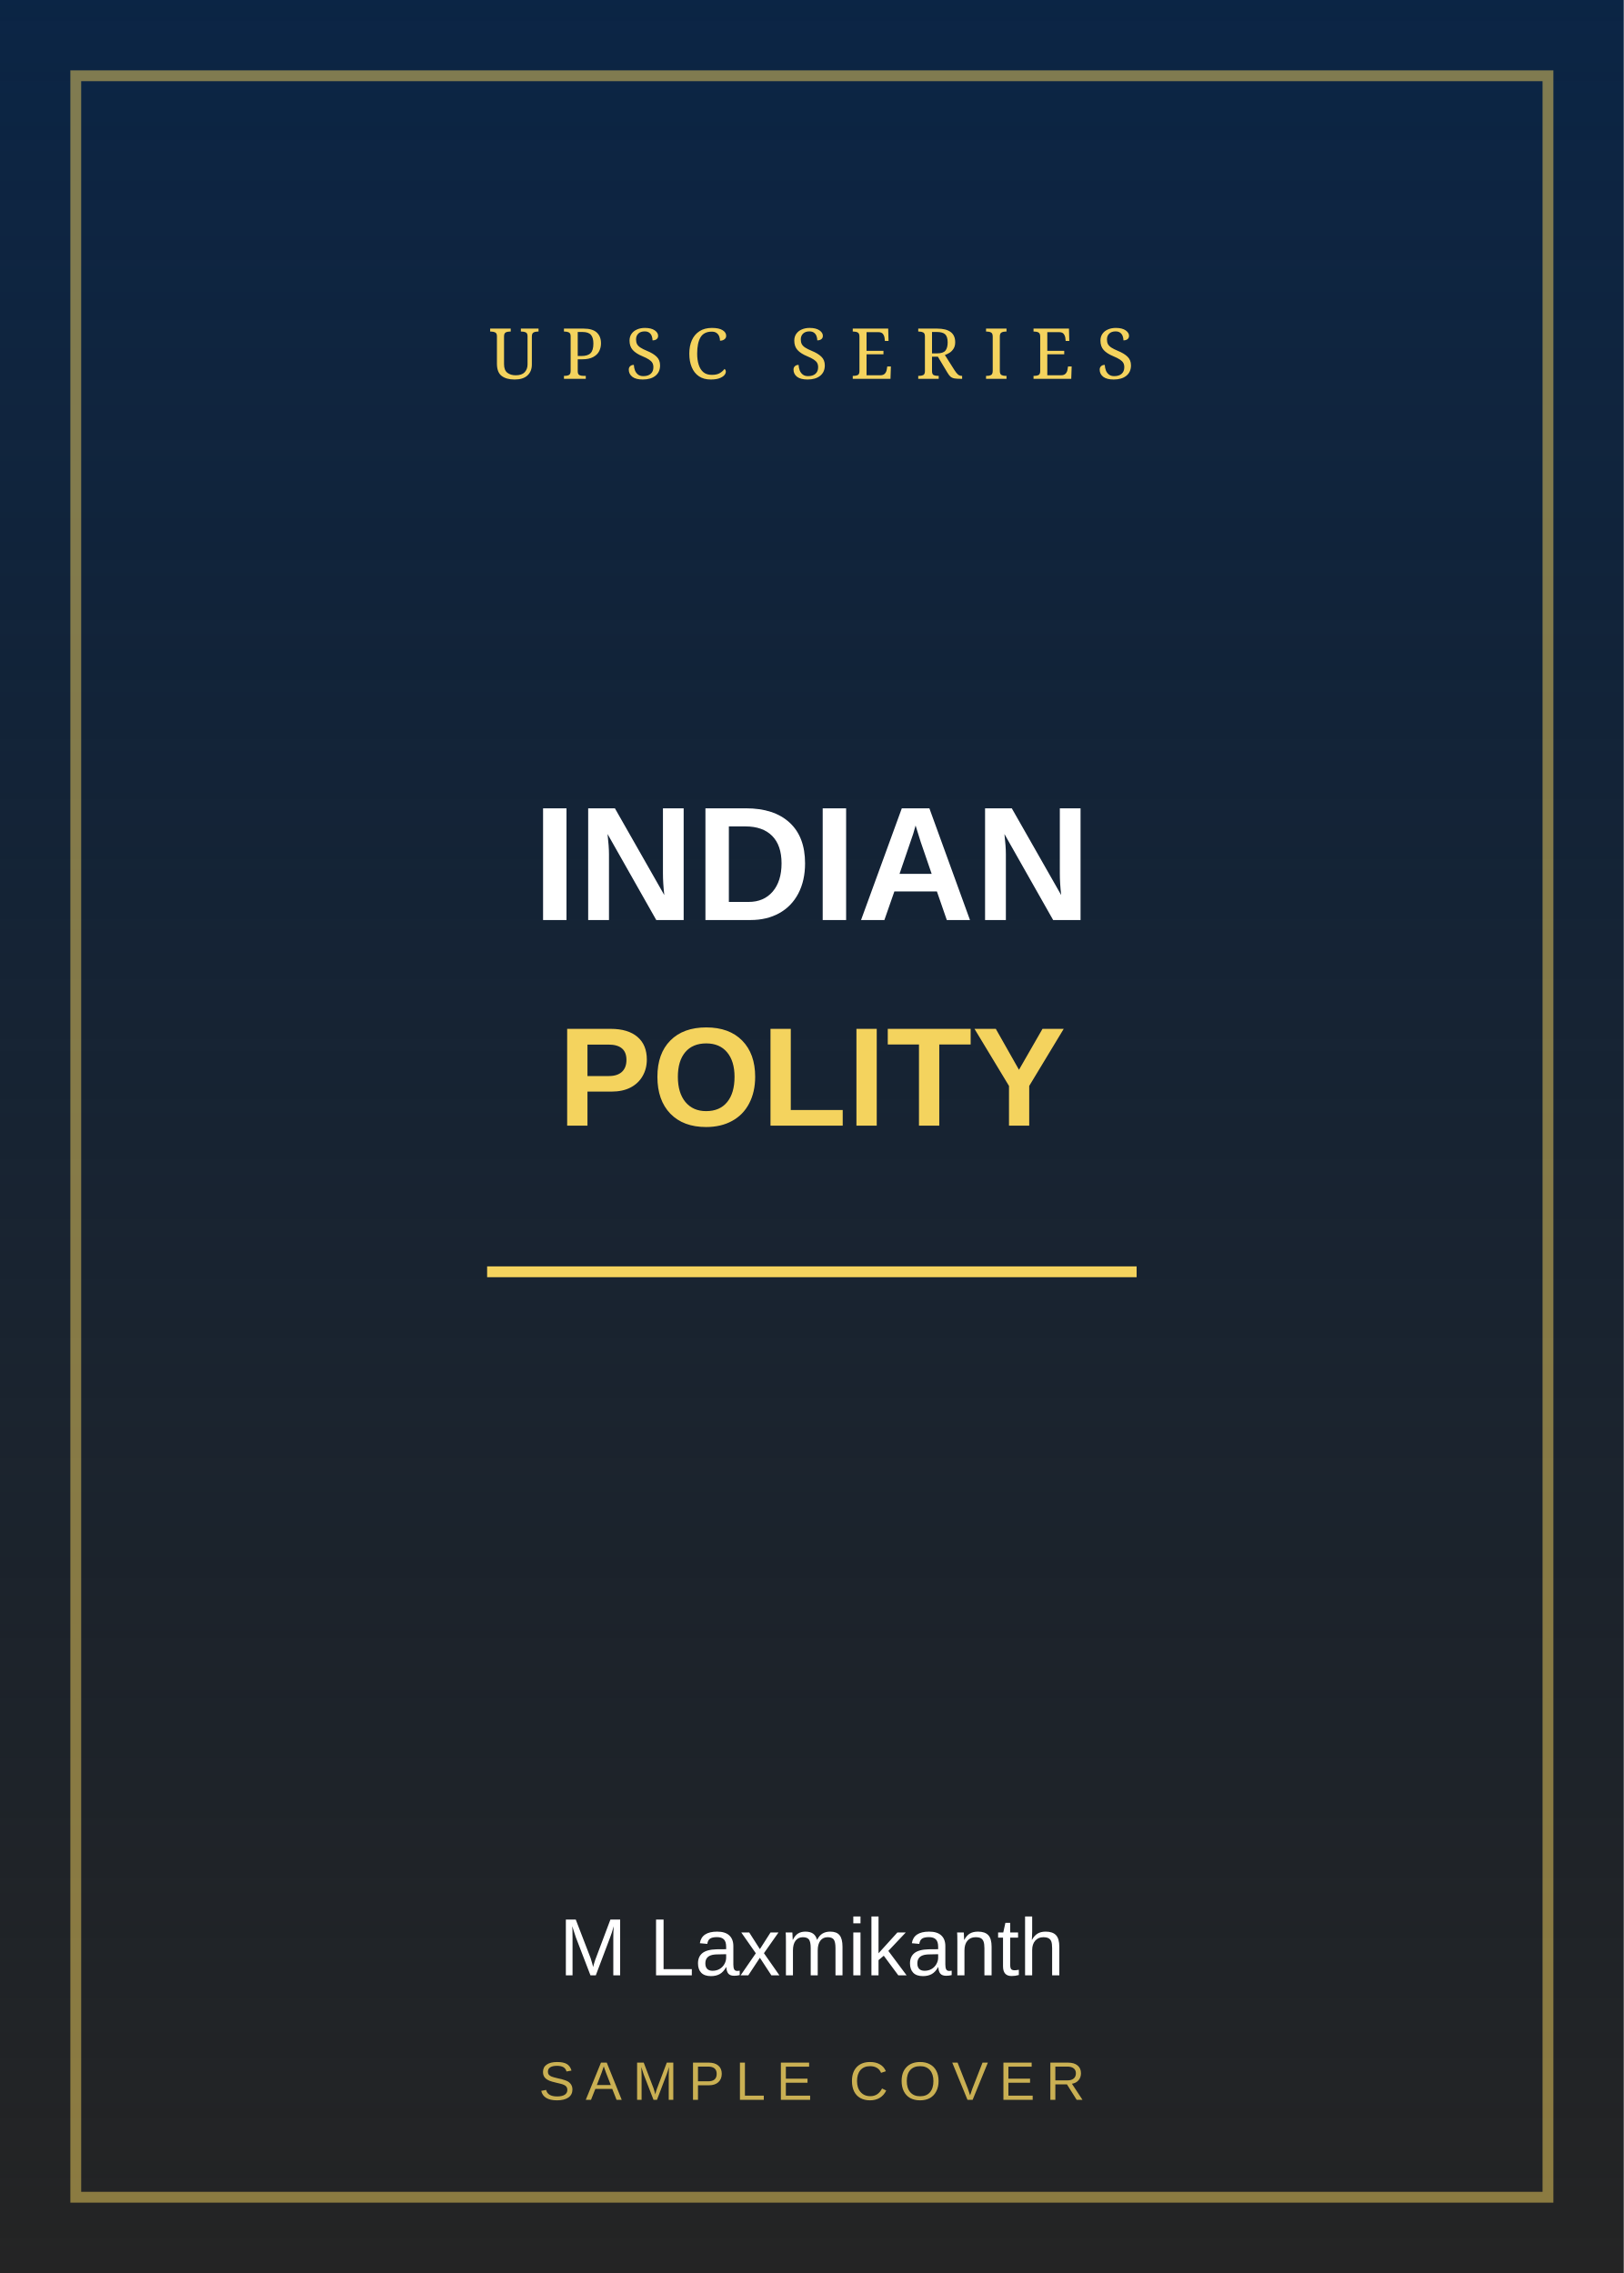
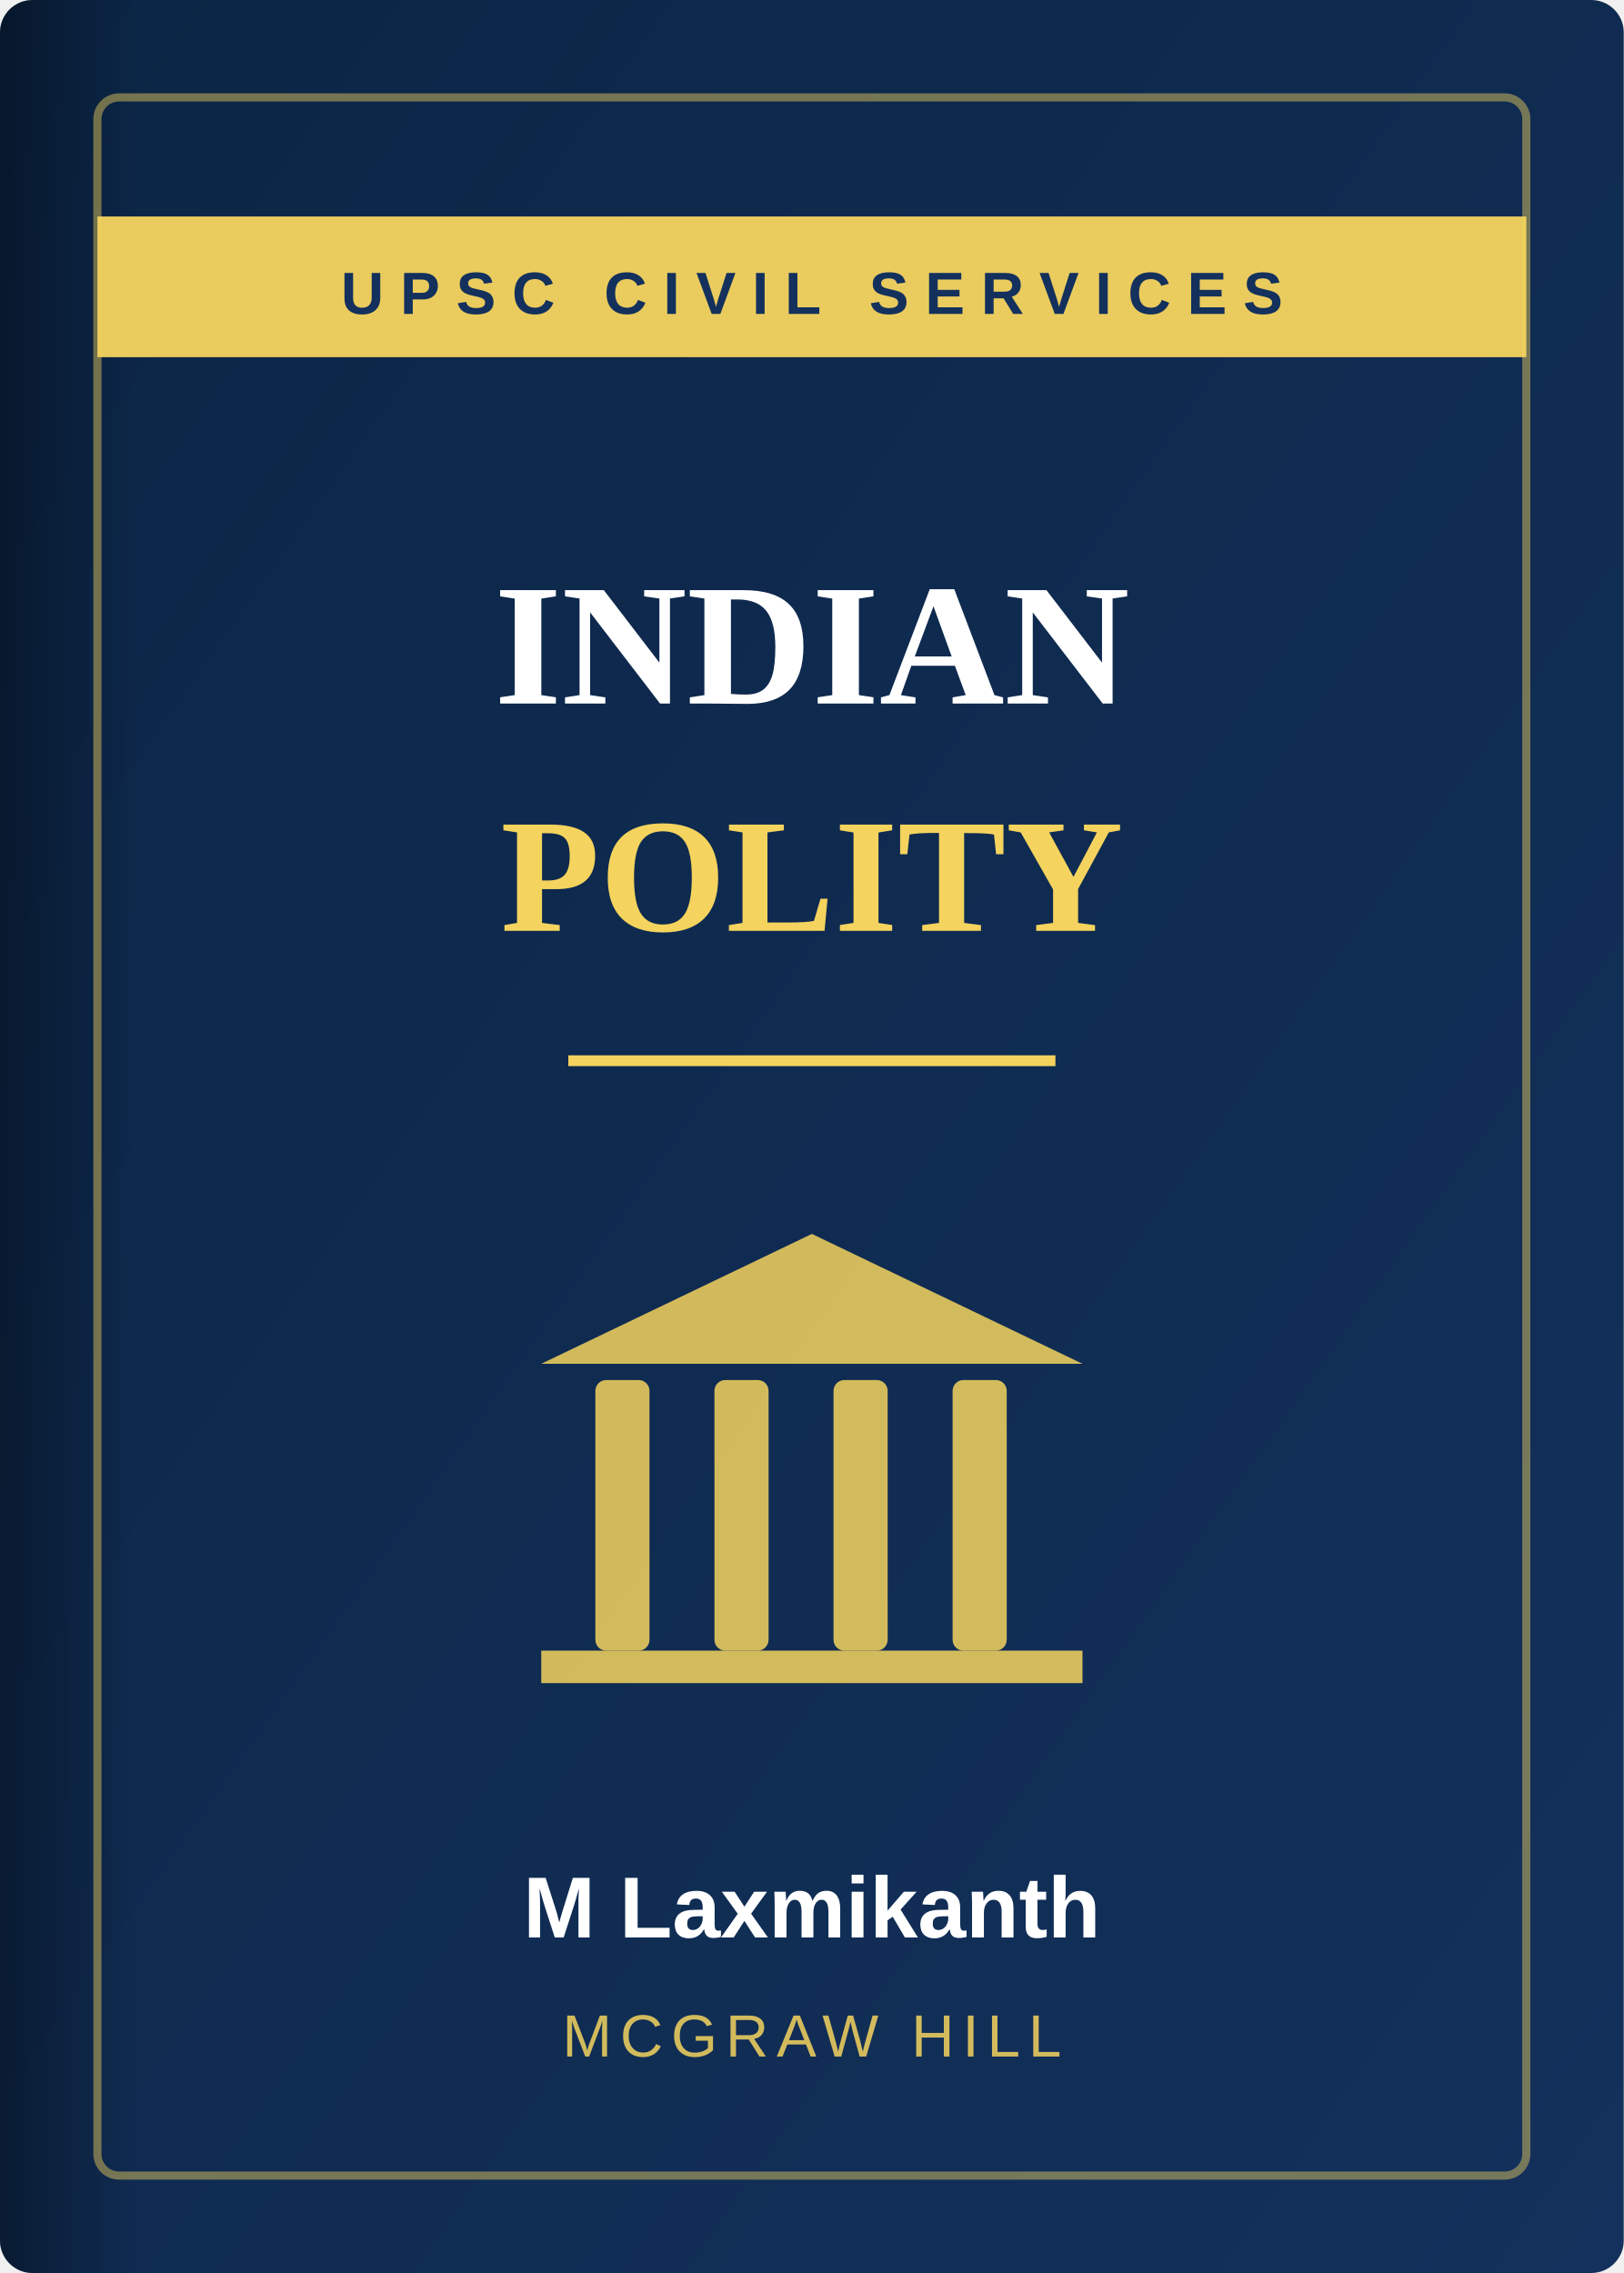
<svg xmlns="http://www.w3.org/2000/svg" width="300" height="420" viewBox="0 0 300 420">
  <defs>
-     <linearGradient id="g" x1="0" y1="0" x2="0" y2="1">
+     <linearGradient id="bg" x1="0" y1="0" x2="1" y2="1">
      <stop offset="0" stop-color="#0B2545" />
-       <stop offset="1" stop-color="#000" stop-opacity=".85" />
+       <stop offset="1" stop-color="#13315C" />
+     </linearGradient>
+     <linearGradient id="sh" x1="0" y1="0" x2="1" y2="0">
+       <stop offset="0" stop-color="#000" stop-opacity=".35" />
+       <stop offset=".08" stop-color="#000" stop-opacity="0" />
    </linearGradient>
  </defs>
-   <rect width="300" height="420" fill="url(#g)" />
-   <rect x="14" y="14" width="272" height="392" fill="none" stroke="#F4D35E" stroke-opacity=".5" stroke-width="2" />
-   <text x="150" y="70" fill="#F4D35E" font-family="Georgia,serif" font-size="13" letter-spacing="4" text-anchor="middle">UPSC SERIES</text>
-   <text x="150" y="170" fill="#fff" font-family="Arial,sans-serif" font-weight="800" font-size="30" text-anchor="middle">INDIAN</text>
-   <text x="150" y="208" fill="#F4D35E" font-family="Arial,sans-serif" font-weight="800" font-size="26" text-anchor="middle">POLITY</text>
-   <line x1="90" y1="235" x2="210" y2="235" stroke="#F4D35E" stroke-width="2" />
-   <text x="150" y="365" fill="#fff" font-family="Arial,sans-serif" font-size="15" text-anchor="middle">M Laxmikanth</text>
-   <text x="150" y="388" fill="#F4D35E" font-family="Arial,sans-serif" font-size="10" letter-spacing="2" text-anchor="middle" opacity=".8">SAMPLE COVER</text>
+   <rect width="300" height="420" rx="6" fill="url(#bg)" />
+   <rect width="300" height="420" rx="6" fill="url(#sh)" />
+   <rect x="18" y="18" width="264" height="384" rx="4" fill="none" stroke="#F4D35E" stroke-opacity=".45" stroke-width="1.5" />
+   <rect x="18" y="40" width="264" height="26" fill="#F4D35E" opacity=".95" />
+   <text x="150" y="58" fill="#13315C" font-family="Arial,Helvetica,sans-serif" font-size="11" font-weight="700" letter-spacing="3" text-anchor="middle">UPSC CIVIL SERVICES</text>
+   <text x="150" y="130" fill="#fff" font-family="Georgia,'Times New Roman',serif" font-weight="700" font-size="32" text-anchor="middle">INDIAN</text>
+   <text x="150" y="172" fill="#F4D35E" font-family="Georgia,'Times New Roman',serif" font-weight="700" font-size="30" text-anchor="middle">POLITY</text>
+   <line x1="105" y1="196" x2="195" y2="196" stroke="#F4D35E" stroke-width="2" />
+   <rect x="110" y="255" width="10" height="50" rx="2" fill="#F4D35E" opacity=".85" />
+   <rect x="132" y="255" width="10" height="50" rx="2" fill="#F4D35E" opacity=".85" />
+   <rect x="154" y="255" width="10" height="50" rx="2" fill="#F4D35E" opacity=".85" />
+   <rect x="176" y="255" width="10" height="50" rx="2" fill="#F4D35E" opacity=".85" />
+   <polygon points="100,252 150,228 200,252" fill="#F4D35E" opacity=".85" />
+   <rect x="100" y="305" width="100" height="6" fill="#F4D35E" opacity=".85" />
+   <text x="150" y="358" fill="#fff" font-family="Arial,Helvetica,sans-serif" font-size="16" font-weight="700" text-anchor="middle">M Laxmikanth</text>
+   <text x="150" y="380" fill="#F4D35E" font-family="Arial,Helvetica,sans-serif" font-size="11" letter-spacing="1.5" text-anchor="middle" opacity=".85">MCGRAW HILL</text>
</svg>
